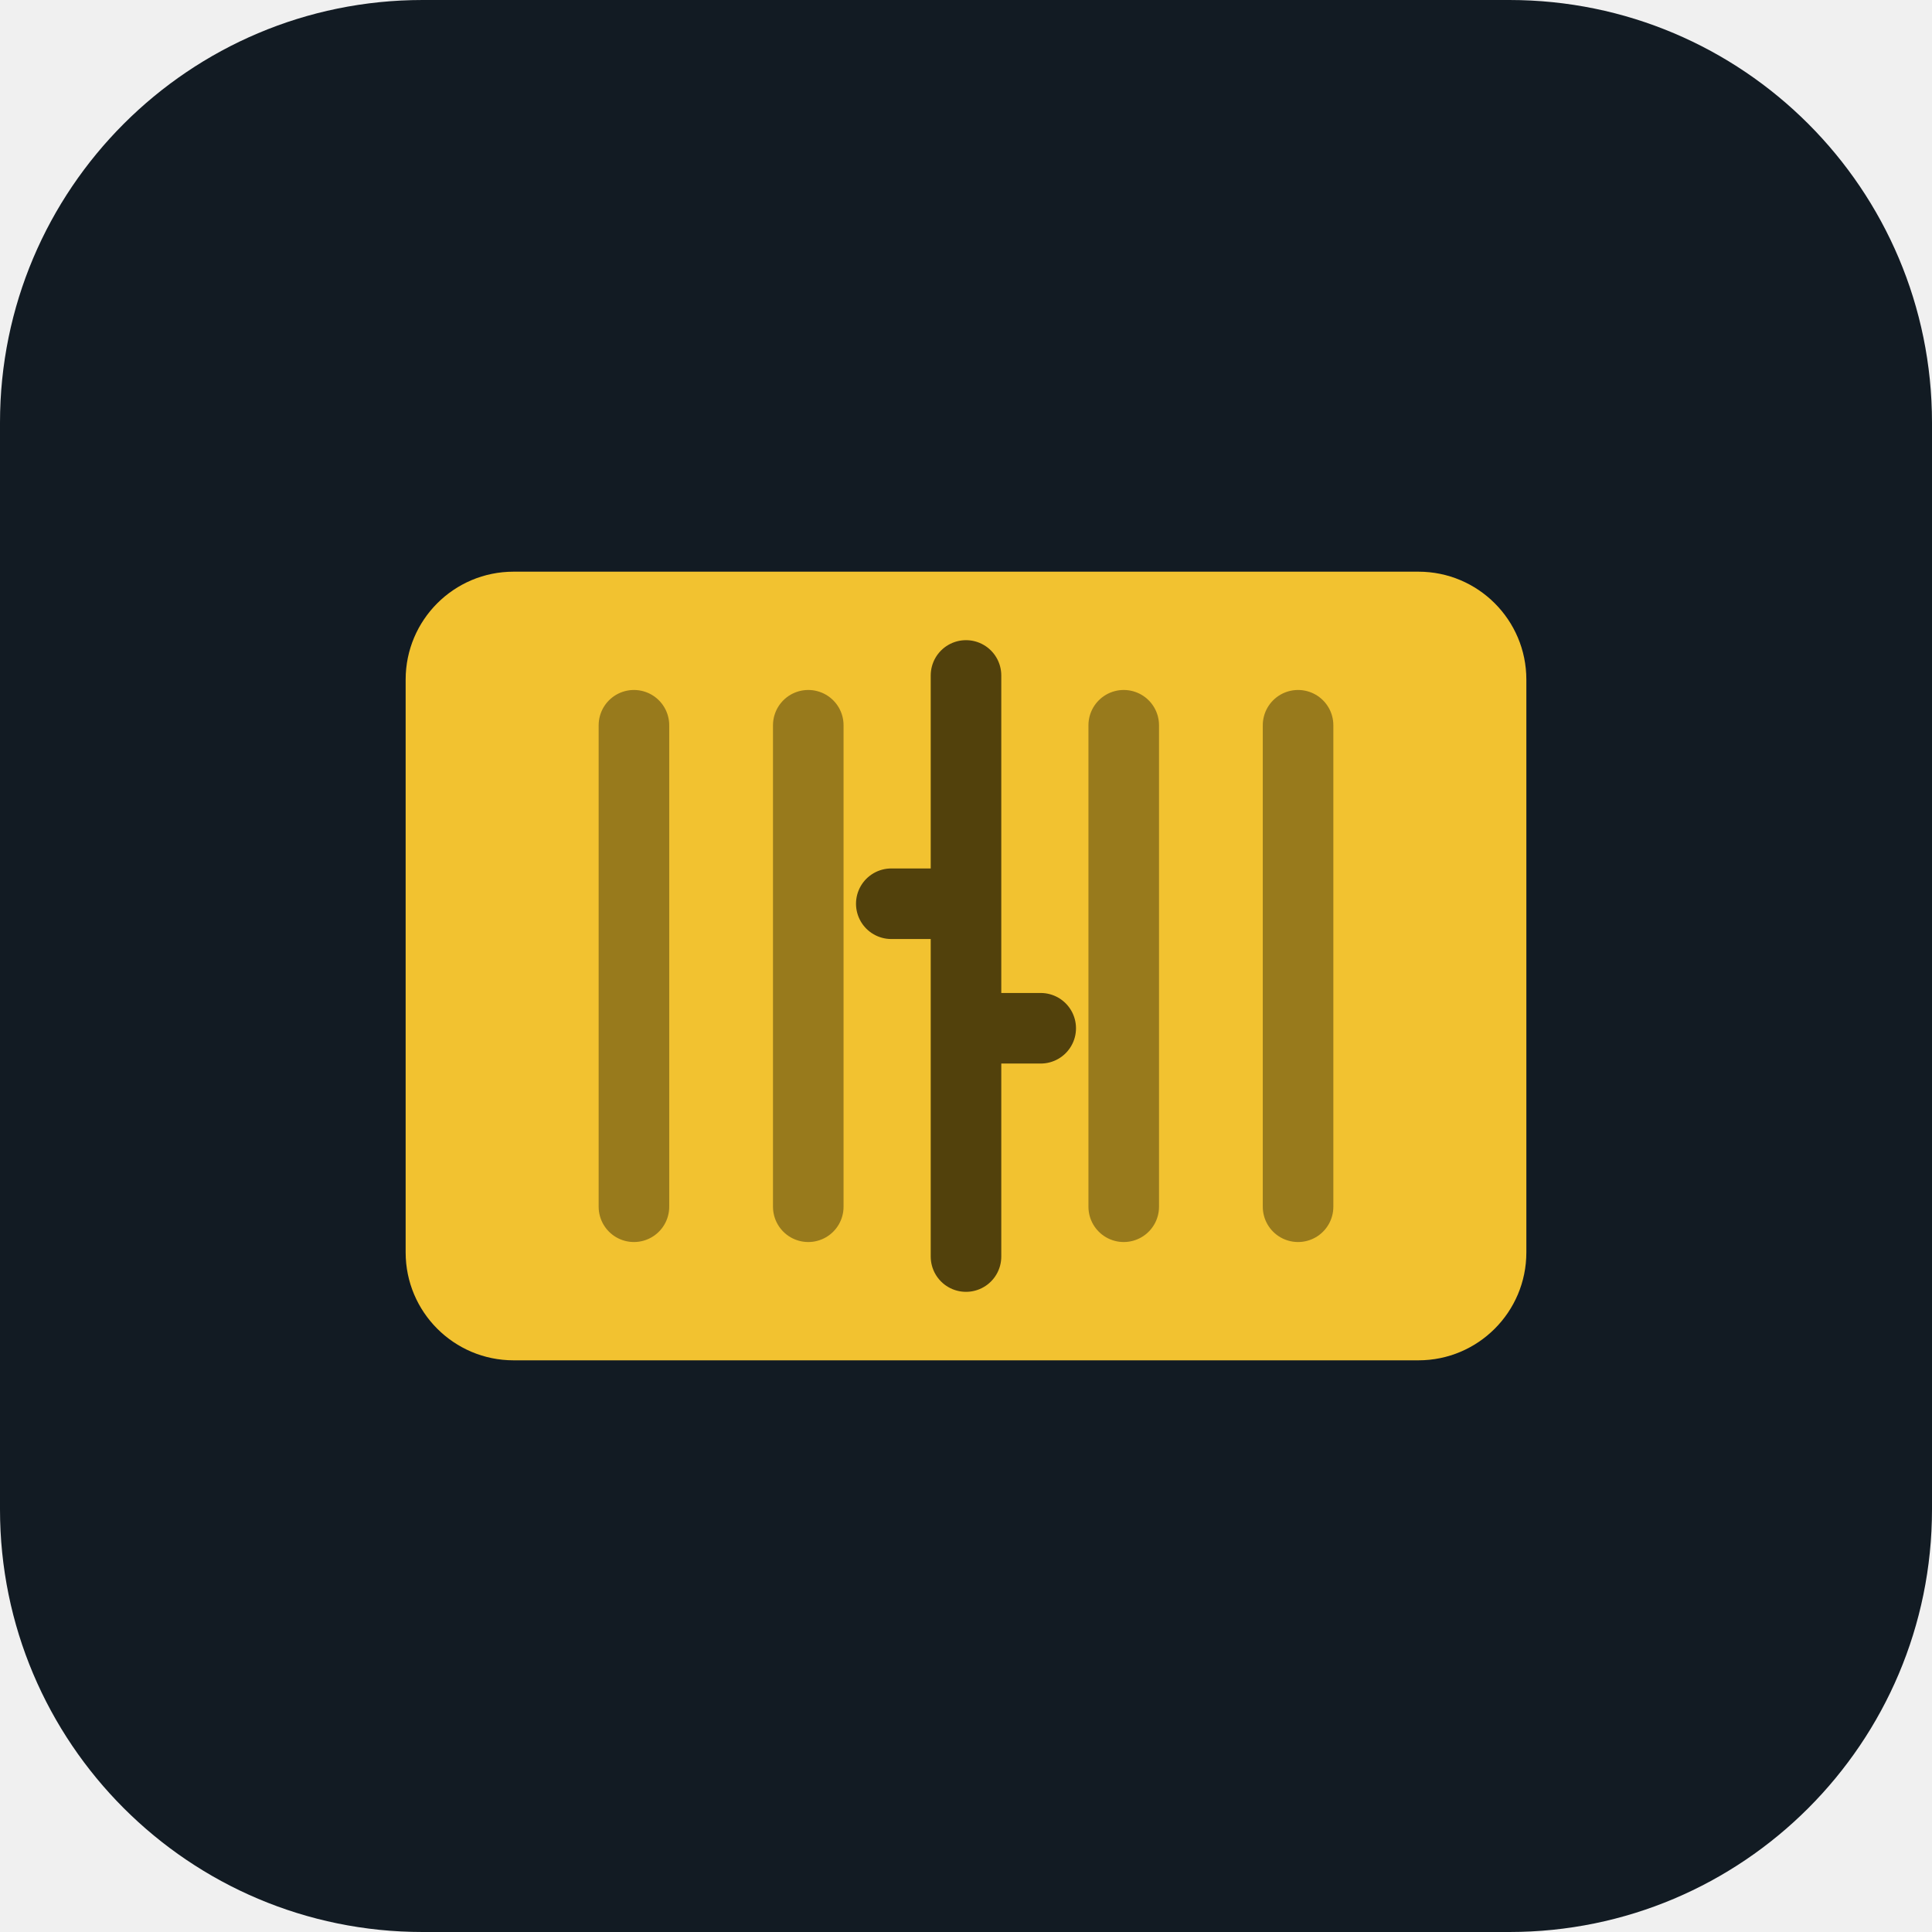
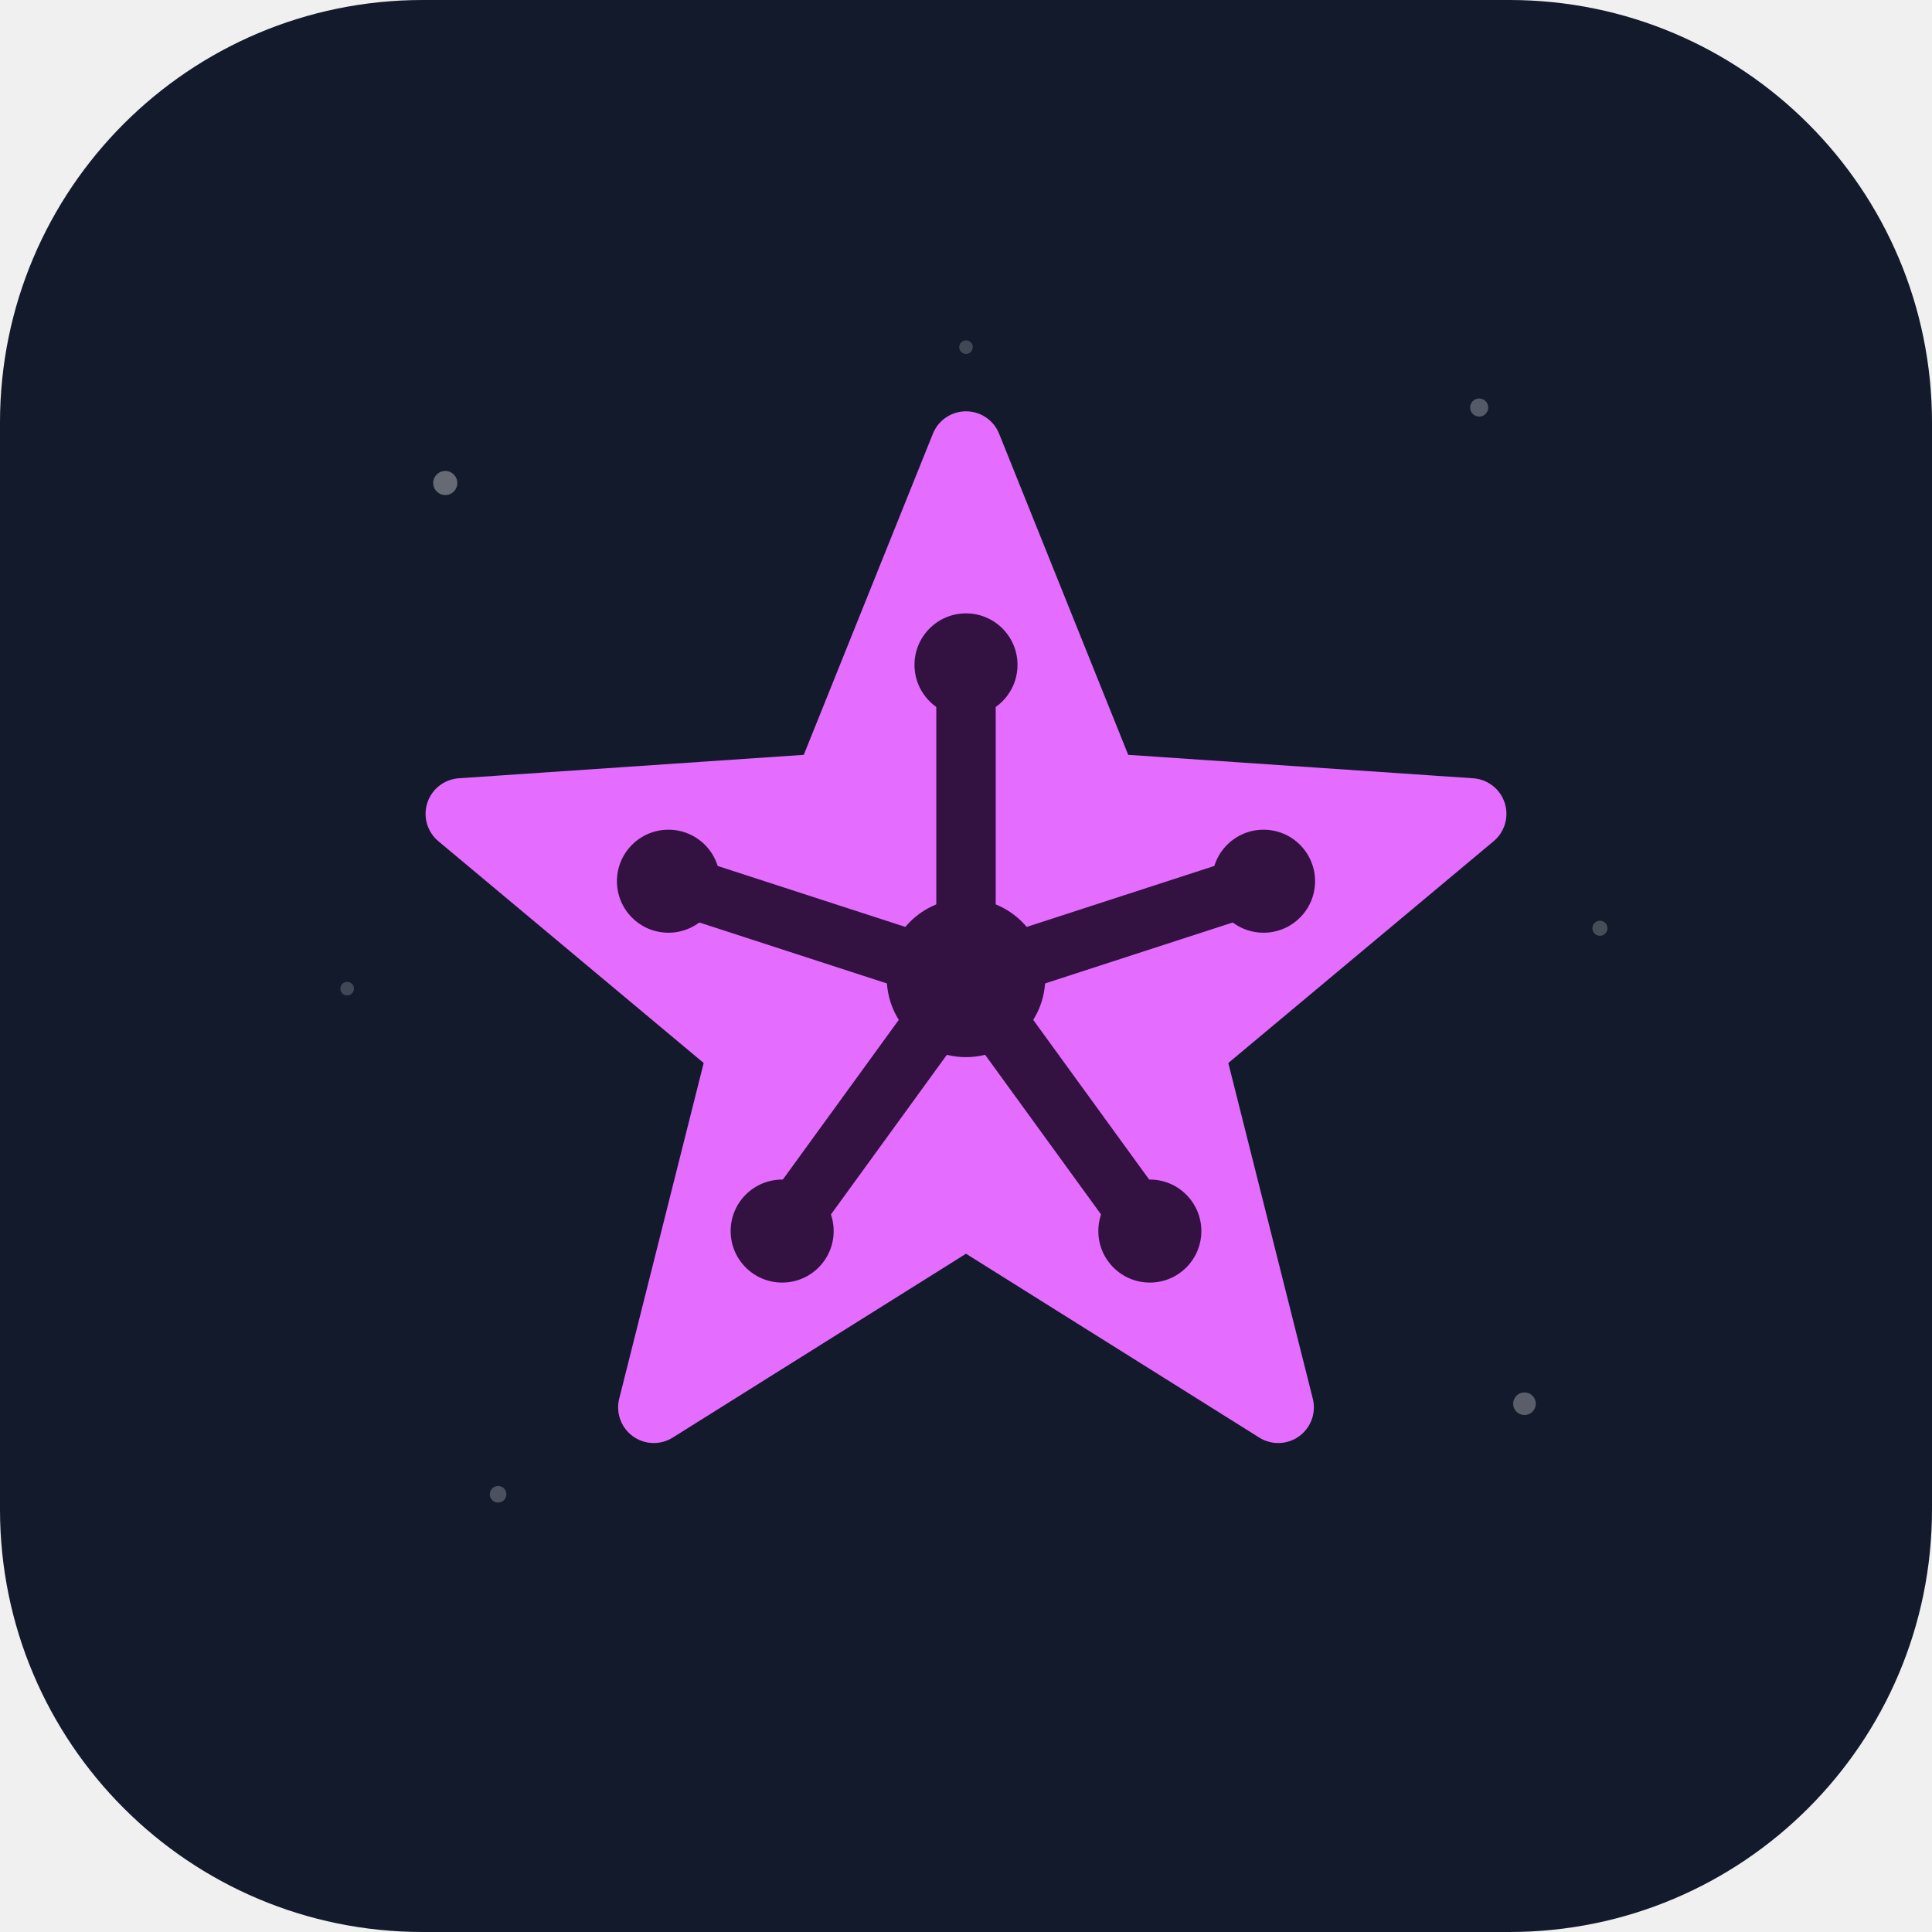
<svg xmlns="http://www.w3.org/2000/svg" viewBox="0 0 512 512">
-   <rect width="512" height="512" rx="112" fill="#121b23" />
-   <g transform="translate(256 256) scale(11) translate(-16 -16)">
-     <rect x="2.5" y="6.5" width="27" height="19" rx="2.6" fill="#f2c230" />
-     <path d="M8 10.2v11.6M12.2 10.2v11.6M19.8 10.2v11.6M24 10.2v11.6" stroke="#1d1600" stroke-opacity=".42" stroke-width="1.7" stroke-linecap="round" />
-     <path d="M16 9v14M14.2 14.5h1.1M16.7 17.5h1.1" stroke="#1d1600" stroke-opacity=".75" stroke-width="1.7" stroke-linecap="round" />
+   <rect width="512" height="512" rx="112" fill="#121a2b" />
+   <circle cx="118" cy="128" r="3.2" fill="#ffffff" fill-opacity="0.35" />
+   <circle cx="392" cy="108" r="2.4" fill="#ffffff" fill-opacity="0.28" />
+   <circle cx="404" cy="372" r="3.0" fill="#ffffff" fill-opacity="0.3" />
+   <circle cx="132" cy="396" r="2.2" fill="#ffffff" fill-opacity="0.24" />
+   <circle cx="256" cy="92" r="1.8" fill="#ffffff" fill-opacity="0.2" />
+   <circle cx="92" cy="262" r="1.8" fill="#ffffff" fill-opacity="0.2" />
+   <circle cx="424" cy="246" r="2.0" fill="#ffffff" fill-opacity="0.22" />
+   <g transform="translate(256 256) scale(10.5) translate(-16 -16.6)">
+     <path d="M16 3.5 19.47 12.13 28.74 12.76 21.61 18.72 23.88 27.74 16 22.8 8.12 27.74 10.39 18.72 3.26 12.76 12.53 12.13Z" fill="#e46cff" stroke="#e46cff" stroke-width="1.8" stroke-linejoin="round" />
+     <g fill="#1b0526" stroke="#1b0526" opacity=".88">
+       <path d="M16 16.9V9M16 16.9 23.51 14.46M16 16.9 20.64 23.29M16 16.9 11.36 23.29M16 16.9 8.49 14.46" fill="none" stroke-width="1.5" stroke-linecap="round" />
+       <circle cx="16" cy="9" r="1.3" stroke="none" />
+       <circle cx="23.51" cy="14.46" r="1.3" stroke="none" />
+       <circle cx="20.64" cy="23.29" r="1.3" stroke="none" />
+       <circle cx="11.36" cy="23.29" r="1.3" stroke="none" />
+       <circle cx="8.49" cy="14.46" r="1.3" stroke="none" />
+       <circle cx="16" cy="16.9" r="2" stroke="none" />
+     </g>
  </g>
</svg>
